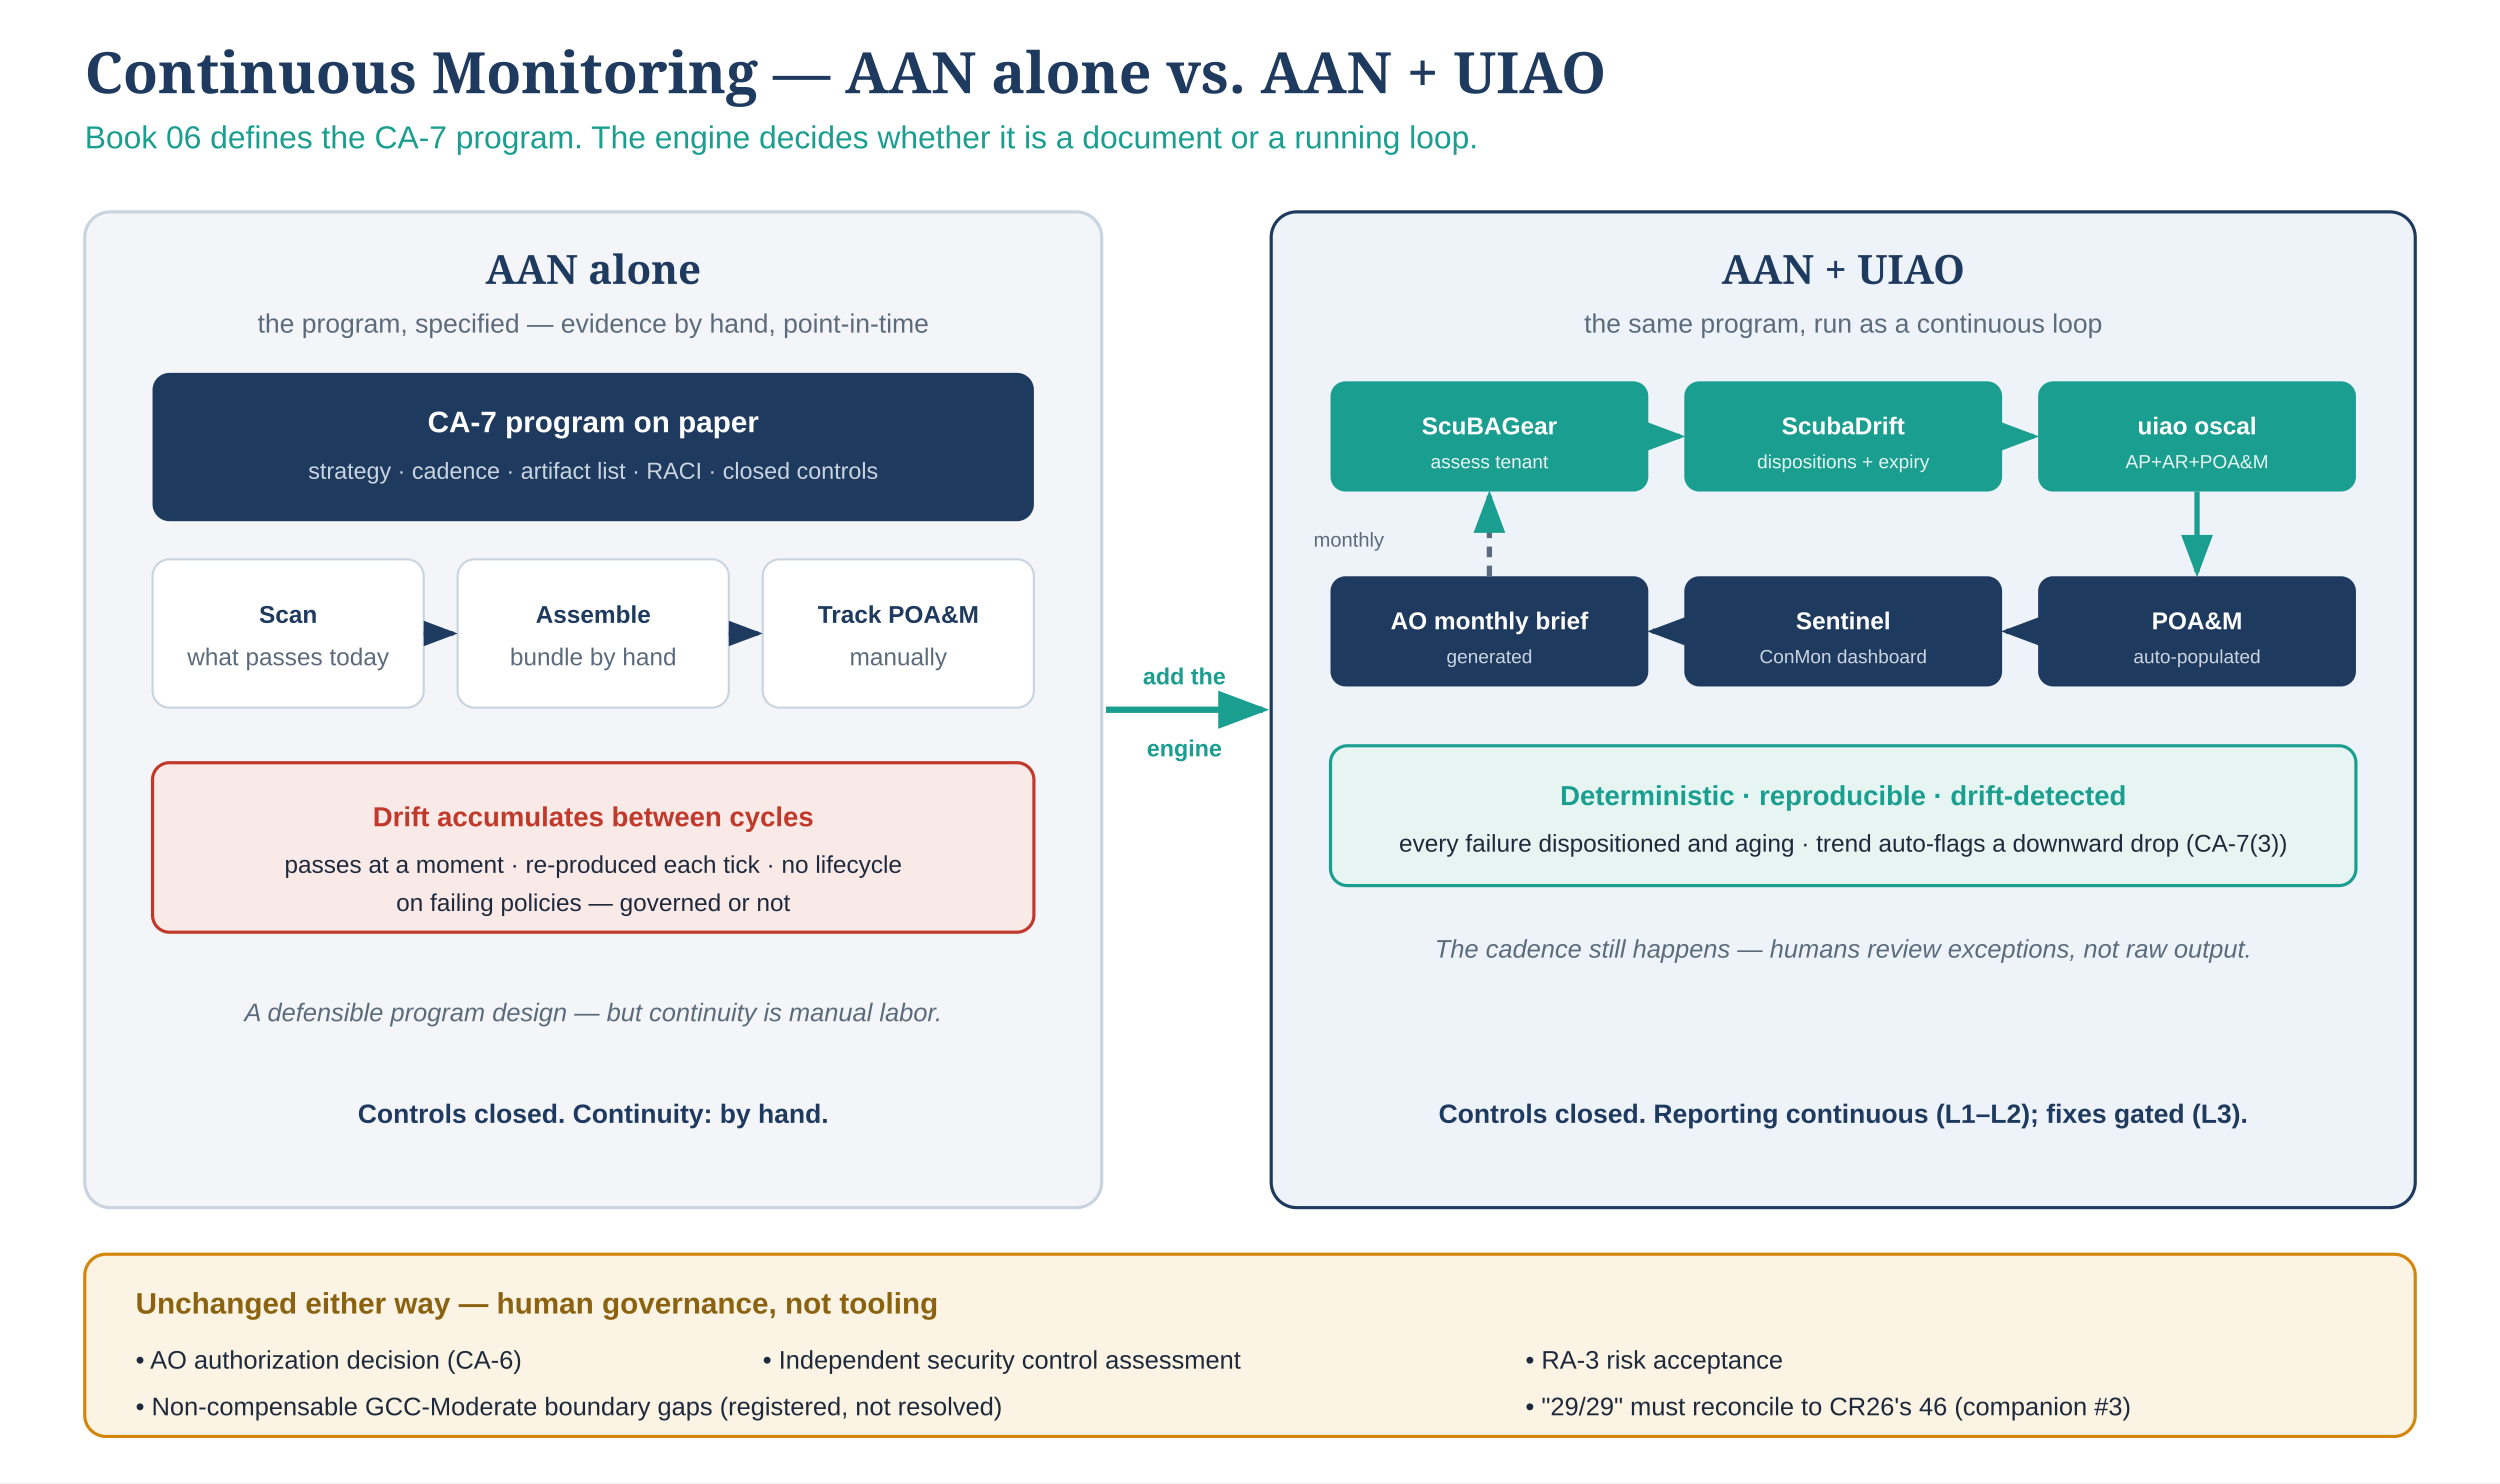
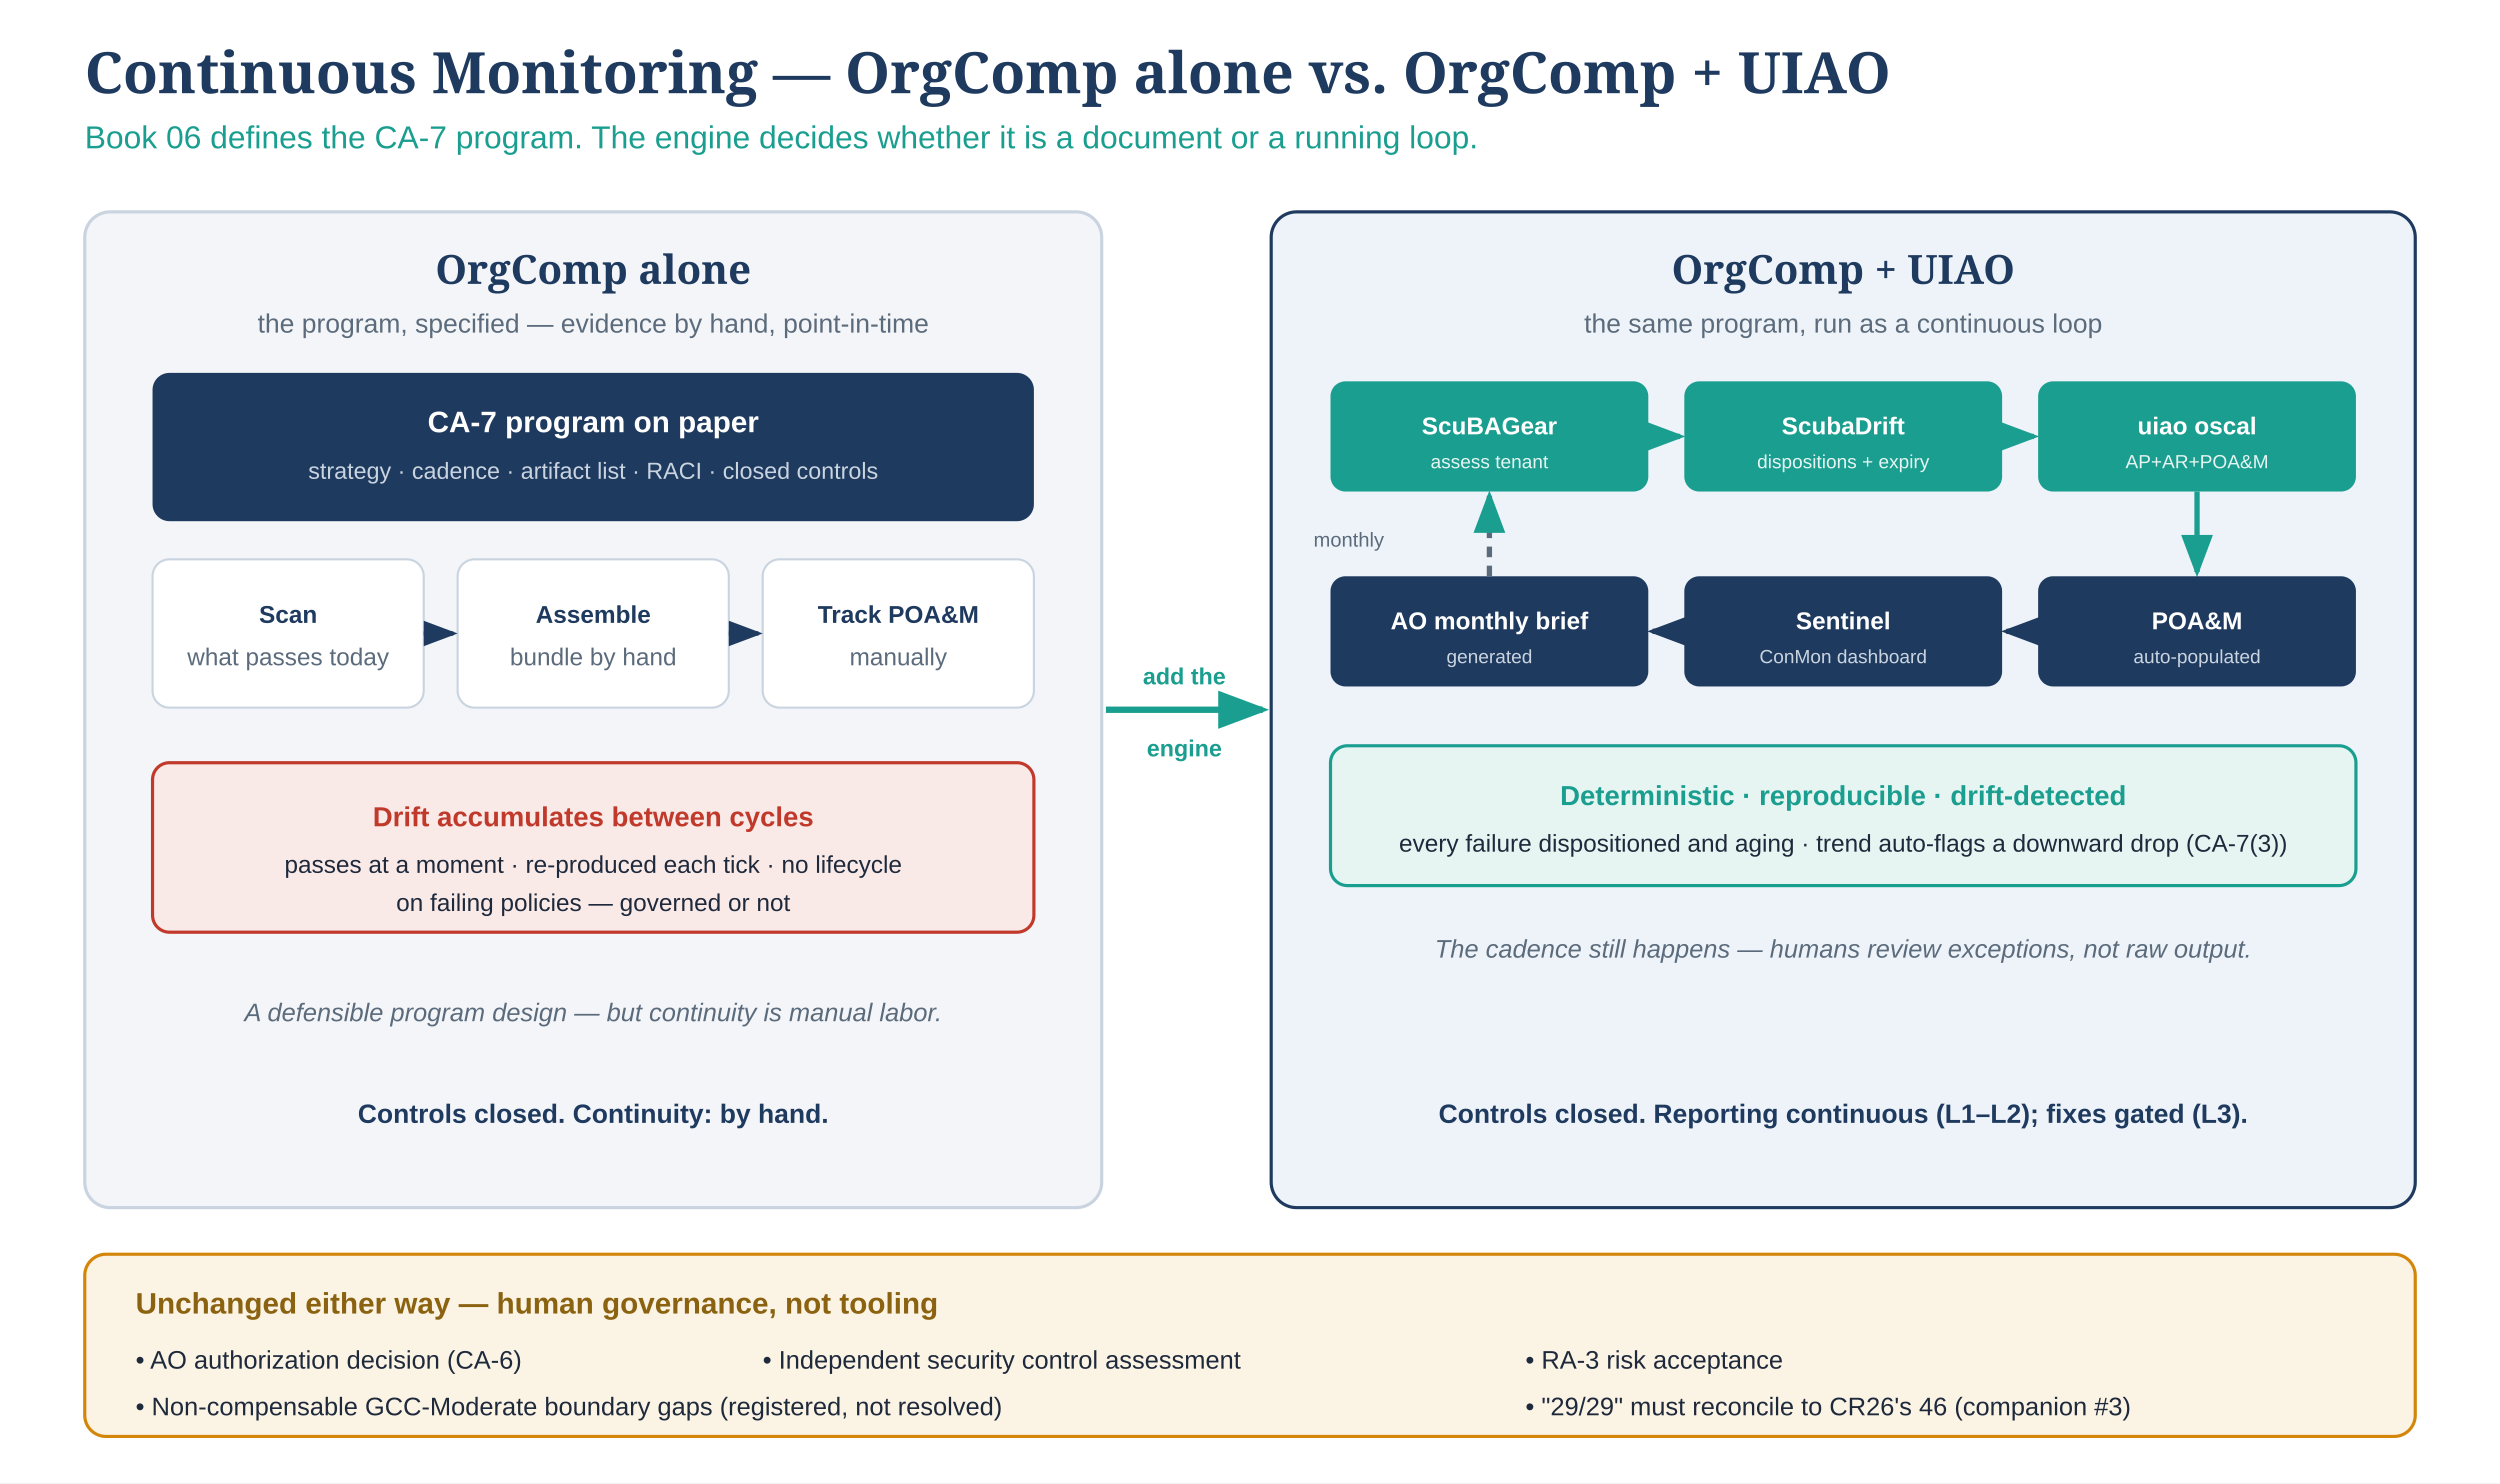
<svg xmlns="http://www.w3.org/2000/svg" viewBox="0 0 1180 700" style="font-family:Arial,sans-serif;background:#FFFFFF;">
  <rect width="1180" height="700" fill="#FFFFFF" />
  <defs>
    <marker id="an" markerWidth="9" markerHeight="9" refX="7" refY="3" orient="auto">
      <path d="M0,0 L0,6 L8,3 z" fill="#1F3A5F" />
    </marker>
    <marker id="at" markerWidth="9" markerHeight="9" refX="7" refY="3" orient="auto">
      <path d="M0,0 L0,6 L8,3 z" fill="#1A9E8F" />
    </marker>
    <marker id="ar" markerWidth="9" markerHeight="9" refX="7" refY="3" orient="auto">
      <path d="M0,0 L0,6 L8,3 z" fill="#C0392B" />
    </marker>
  </defs>
-   <text x="40" y="44" font-family="Georgia, serif" font-size="27" font-weight="bold" fill="#1F3A5F">Continuous Monitoring — AAN alone vs. AAN + UIAO</text>
+   <text x="40" y="44" font-family="Georgia, serif" font-size="27" font-weight="bold" fill="#1F3A5F">Continuous Monitoring — OrgComp alone vs. OrgComp + UIAO</text>
  <text x="40" y="70" font-size="15" fill="#1A9E8F">Book 06 defines the CA-7 program. The engine decides whether it is a document or a running loop.</text>
  <rect x="40" y="100" width="480" height="470" rx="12" fill="#F3F5F8" stroke="#C9D4E0" stroke-width="1.5" />
-   <text x="280" y="134" text-anchor="middle" font-family="Georgia, serif" font-size="19" font-weight="bold" fill="#1F3A5F">AAN alone</text>
+   <text x="280" y="134" text-anchor="middle" font-family="Georgia, serif" font-size="19" font-weight="bold" fill="#1F3A5F">OrgComp alone</text>
  <text x="280" y="157" text-anchor="middle" font-size="12.5" fill="#5B6B7C">the program, specified — evidence by hand, point-in-time</text>
  <rect x="72" y="176" width="416" height="70" rx="8" fill="#1F3A5F" />
  <text x="280" y="204" text-anchor="middle" font-size="14" font-weight="bold" fill="#FFFFFF">CA-7 program on paper</text>
  <text x="280" y="226" text-anchor="middle" font-size="11" fill="#C9D4E0">strategy · cadence · artifact list · RACI · closed controls</text>
  <g font-size="11.5">
    <rect x="72" y="264" width="128" height="70" rx="8" fill="#FFFFFF" stroke="#C9D4E0" />
    <text x="136" y="294" text-anchor="middle" font-weight="bold" fill="#1F3A5F">Scan</text>
    <text x="136" y="314" text-anchor="middle" fill="#5B6B7C">what passes today</text>
    <rect x="216" y="264" width="128" height="70" rx="8" fill="#FFFFFF" stroke="#C9D4E0" />
    <text x="280" y="294" text-anchor="middle" font-weight="bold" fill="#1F3A5F">Assemble</text>
    <text x="280" y="314" text-anchor="middle" fill="#5B6B7C">bundle by hand</text>
    <rect x="360" y="264" width="128" height="70" rx="8" fill="#FFFFFF" stroke="#C9D4E0" />
    <text x="424" y="294" text-anchor="middle" font-weight="bold" fill="#1F3A5F">Track POA&amp;M</text>
    <text x="424" y="314" text-anchor="middle" fill="#5B6B7C">manually</text>
  </g>
  <line x1="200" y1="299" x2="214" y2="299" stroke="#1F3A5F" stroke-width="2" marker-end="url(#an)" />
  <line x1="344" y1="299" x2="358" y2="299" stroke="#1F3A5F" stroke-width="2" marker-end="url(#an)" />
  <rect x="72" y="360" width="416" height="80" rx="8" fill="#F9EAE8" stroke="#C0392B" stroke-width="1.5" />
  <text x="280" y="390" text-anchor="middle" font-size="13" font-weight="bold" fill="#C0392B">Drift accumulates between cycles</text>
  <text x="280" y="412" text-anchor="middle" font-size="11.5" fill="#1E293B">passes at a moment · re-produced each tick · no lifecycle</text>
  <text x="280" y="430" text-anchor="middle" font-size="11.5" fill="#1E293B">on failing policies — governed or not</text>
  <text x="280" y="482" text-anchor="middle" font-size="12" font-style="italic" fill="#5B6B7C">A defensible program design — but continuity is manual labor.</text>
  <text x="280" y="530" text-anchor="middle" font-size="12.5" font-weight="bold" fill="#1F3A5F">Controls closed. Continuity: by hand.</text>
  <line x1="522" y1="335" x2="596" y2="335" stroke="#1A9E8F" stroke-width="3" marker-end="url(#at)" />
  <text x="559" y="323" text-anchor="middle" font-size="11" font-weight="bold" fill="#1A9E8F">add the</text>
  <text x="559" y="357" text-anchor="middle" font-size="11" font-weight="bold" fill="#1A9E8F">engine</text>
  <rect x="600" y="100" width="540" height="470" rx="12" fill="#EDF3F9" stroke="#1F3A5F" stroke-width="1.5" />
-   <text x="870" y="134" text-anchor="middle" font-family="Georgia, serif" font-size="19" font-weight="bold" fill="#1F3A5F">AAN + UIAO</text>
+   <text x="870" y="134" text-anchor="middle" font-family="Georgia, serif" font-size="19" font-weight="bold" fill="#1F3A5F">OrgComp + UIAO</text>
  <text x="870" y="157" text-anchor="middle" font-size="12.5" fill="#5B6B7C">the same program, run as a continuous loop</text>
  <g font-size="11.5" font-weight="bold" fill="#FFFFFF">
    <rect x="628" y="180" width="150" height="52" rx="7" fill="#1A9E8F" />
    <text x="703" y="205" text-anchor="middle">ScuBAGear</text>
    <text x="703" y="221" text-anchor="middle" font-size="9" font-weight="normal" fill="#E6F5F2">assess tenant</text>
    <rect x="795" y="180" width="150" height="52" rx="7" fill="#1A9E8F" />
    <text x="870" y="205" text-anchor="middle">ScubaDrift</text>
    <text x="870" y="221" text-anchor="middle" font-size="9" font-weight="normal" fill="#E6F5F2">dispositions + expiry</text>
    <rect x="962" y="180" width="150" height="52" rx="7" fill="#1A9E8F" />
    <text x="1037" y="205" text-anchor="middle">uiao oscal</text>
    <text x="1037" y="221" text-anchor="middle" font-size="9" font-weight="normal" fill="#E6F5F2">AP+AR+POA&amp;M</text>
  </g>
  <line x1="778" y1="206" x2="793" y2="206" stroke="#1A9E8F" stroke-width="2.5" marker-end="url(#at)" />
  <line x1="945" y1="206" x2="960" y2="206" stroke="#1A9E8F" stroke-width="2.5" marker-end="url(#at)" />
  <line x1="1037" y1="232" x2="1037" y2="270" stroke="#1A9E8F" stroke-width="2.5" marker-end="url(#at)" />
  <g font-size="11.5" font-weight="bold" fill="#FFFFFF">
    <rect x="962" y="272" width="150" height="52" rx="7" fill="#1F3A5F" />
    <text x="1037" y="297" text-anchor="middle">POA&amp;M</text>
    <text x="1037" y="313" text-anchor="middle" font-size="9" font-weight="normal" fill="#C9D4E0">auto-populated</text>
    <rect x="795" y="272" width="150" height="52" rx="7" fill="#1F3A5F" />
    <text x="870" y="297" text-anchor="middle">Sentinel</text>
    <text x="870" y="313" text-anchor="middle" font-size="9" font-weight="normal" fill="#C9D4E0">ConMon dashboard</text>
    <rect x="628" y="272" width="150" height="52" rx="7" fill="#1F3A5F" />
    <text x="703" y="297" text-anchor="middle">AO monthly brief</text>
    <text x="703" y="313" text-anchor="middle" font-size="9" font-weight="normal" fill="#C9D4E0">generated</text>
  </g>
  <line x1="962" y1="298" x2="947" y2="298" stroke="#1F3A5F" stroke-width="2.5" marker-end="url(#an)" />
  <line x1="795" y1="298" x2="780" y2="298" stroke="#1F3A5F" stroke-width="2.5" marker-end="url(#an)" />
  <path d="M703,272 C703,250 703,240 703,234" fill="none" stroke="#5B6B7C" stroke-width="2.5" stroke-dasharray="5 4" marker-end="url(#at)" />
  <text x="620" y="258" font-size="9.5" fill="#5B6B7C">monthly</text>
  <rect x="628" y="352" width="484" height="66" rx="8" fill="#E6F5F2" stroke="#1A9E8F" stroke-width="1.5" />
  <text x="870" y="380" text-anchor="middle" font-size="13" font-weight="bold" fill="#1A9E8F">Deterministic · reproducible · drift-detected</text>
  <text x="870" y="402" text-anchor="middle" font-size="11.5" fill="#1E293B">every failure dispositioned and aging · trend auto-flags a downward drop (CA-7(3))</text>
  <text x="870" y="452" text-anchor="middle" font-size="12" font-style="italic" fill="#5B6B7C">The cadence still happens — humans review exceptions, not raw output.</text>
  <text x="870" y="530" text-anchor="middle" font-size="12.5" font-weight="bold" fill="#1F3A5F">Controls closed. Reporting continuous (L1–L2); fixes gated (L3).</text>
  <rect x="40" y="592" width="1100" height="86" rx="10" fill="#FBF3E4" stroke="#D4860B" stroke-width="1.5" />
  <text x="64" y="620" font-size="14" font-weight="bold" fill="#8A6210">Unchanged either way — human governance, not tooling</text>
  <g font-size="12" fill="#1E293B">
    <text x="64" y="646">• AO authorization decision (CA-6)</text>
    <text x="360" y="646">• Independent security control assessment</text>
    <text x="720" y="646">• RA-3 risk acceptance</text>
    <text x="64" y="668">• Non-compensable GCC-Moderate boundary gaps (registered, not resolved)</text>
    <text x="720" y="668">• "29/29" must reconcile to CR26's 46 (companion #3)</text>
  </g>
</svg>
